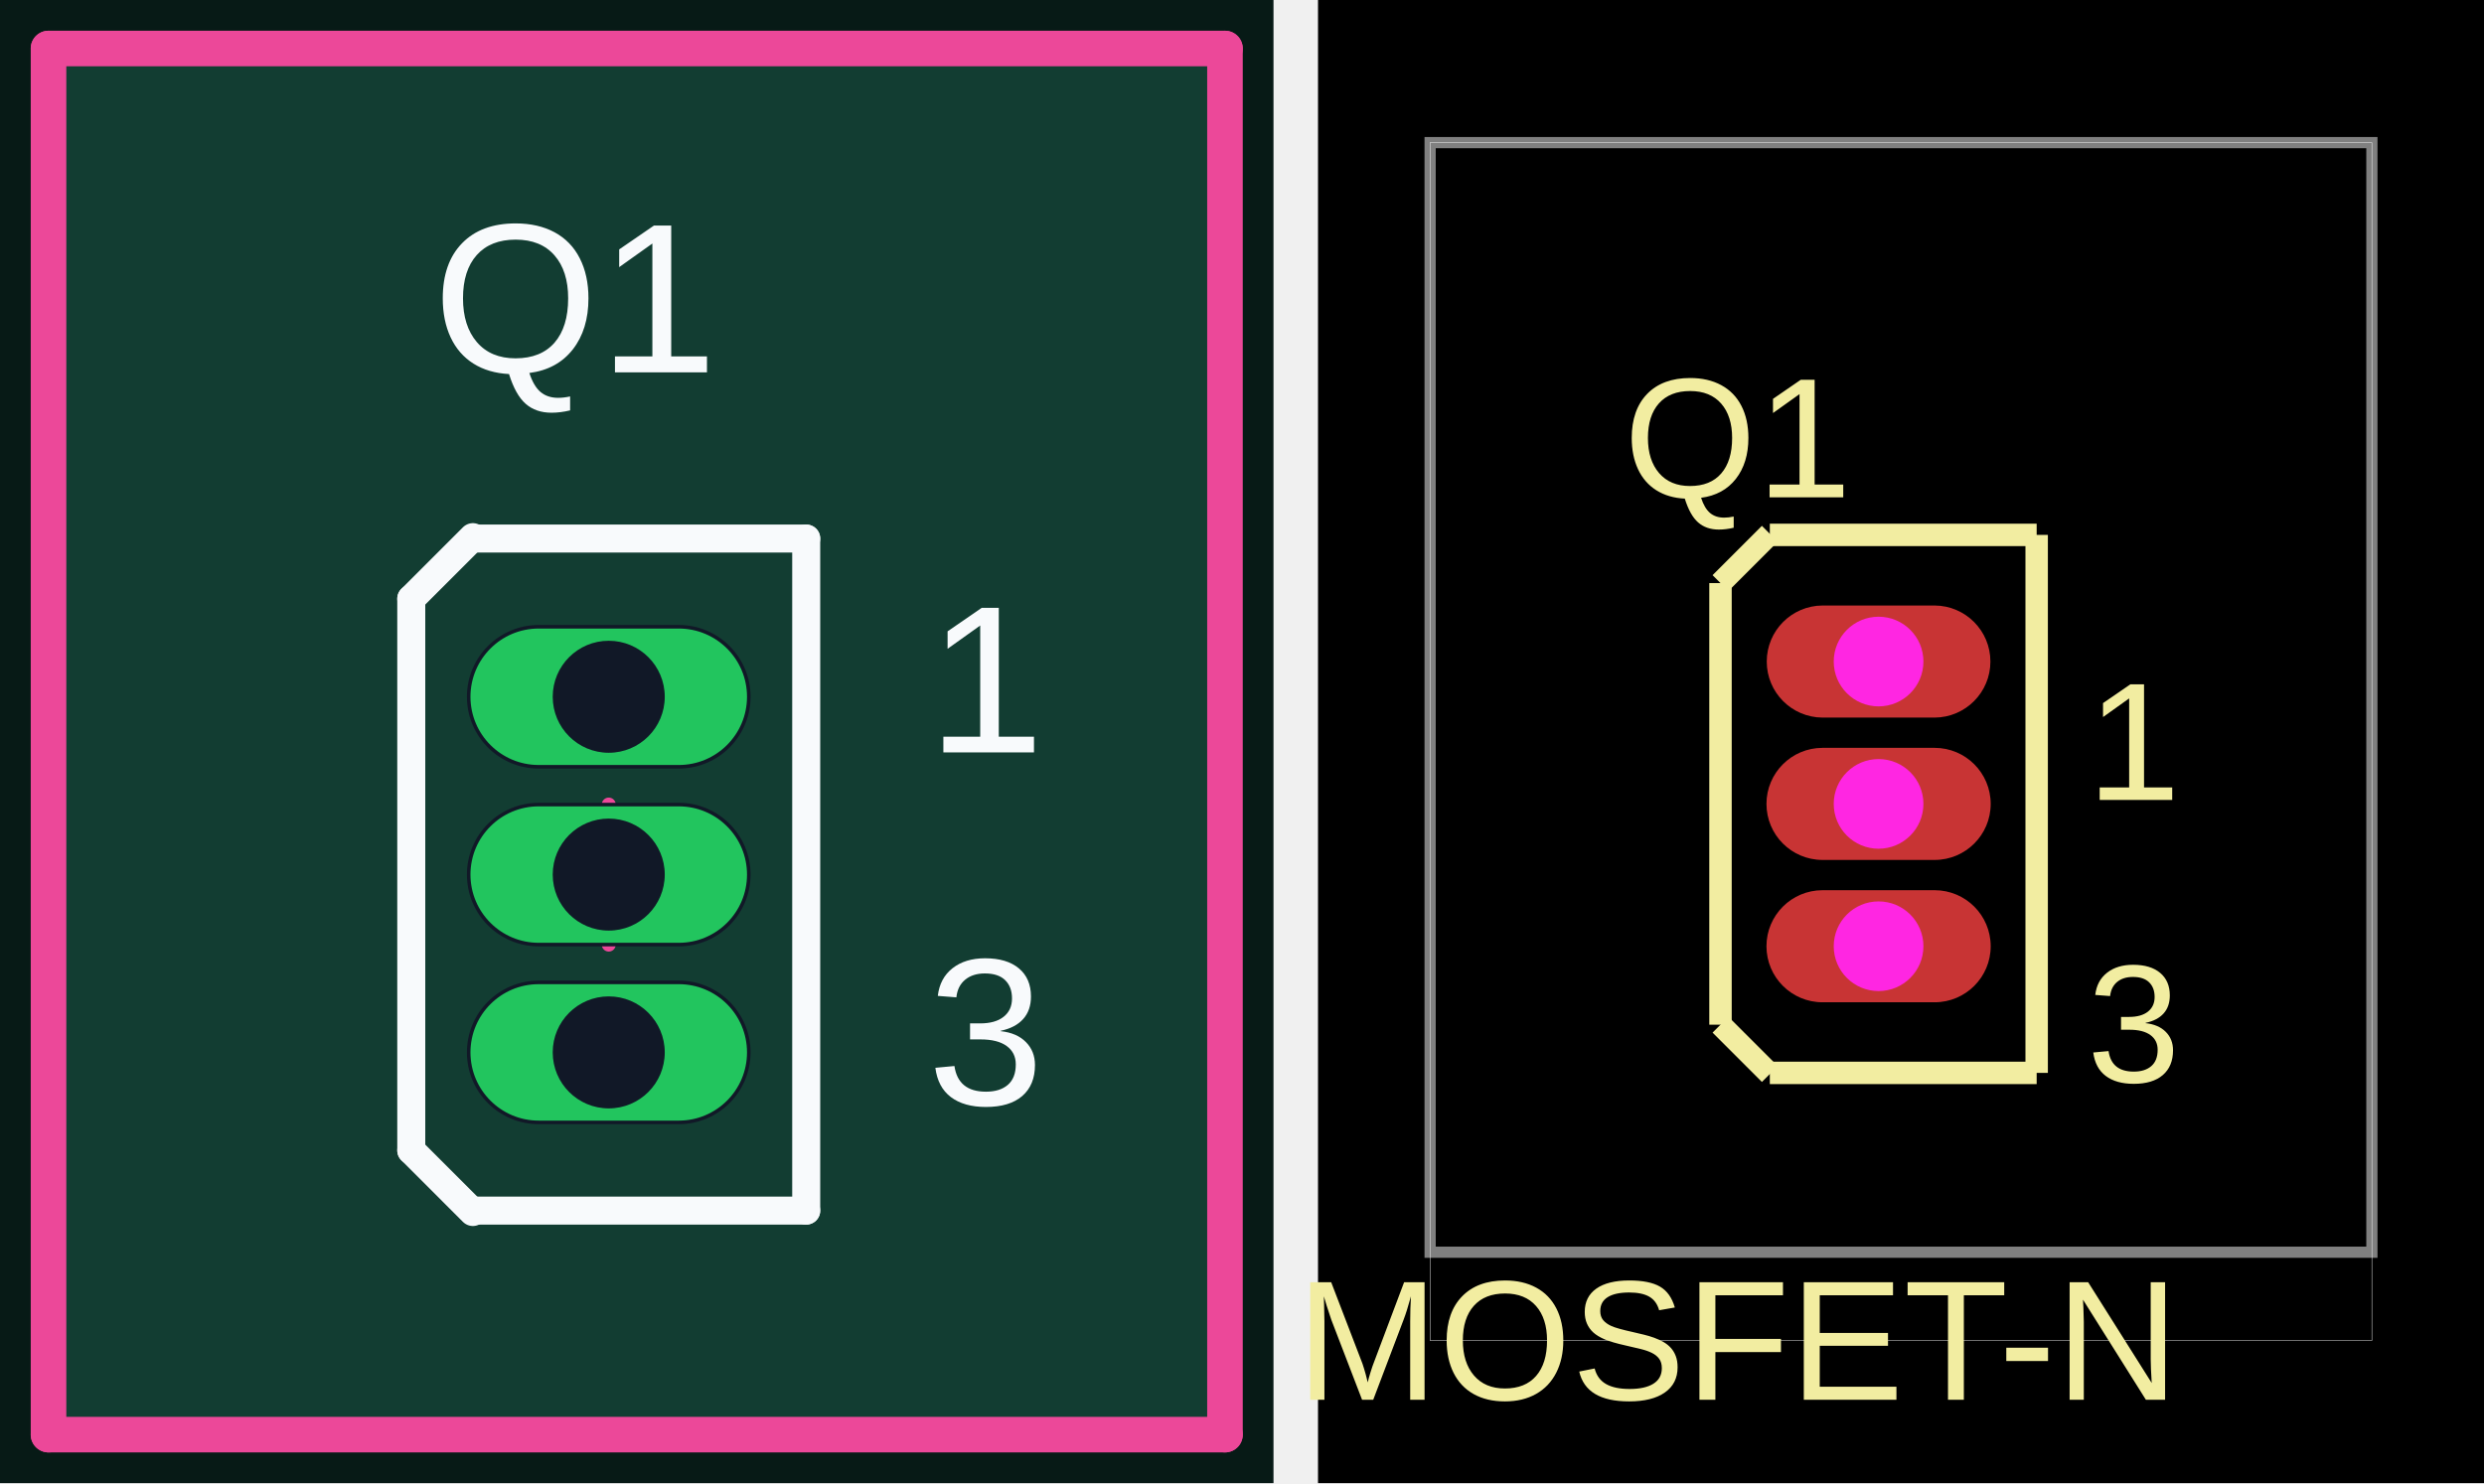
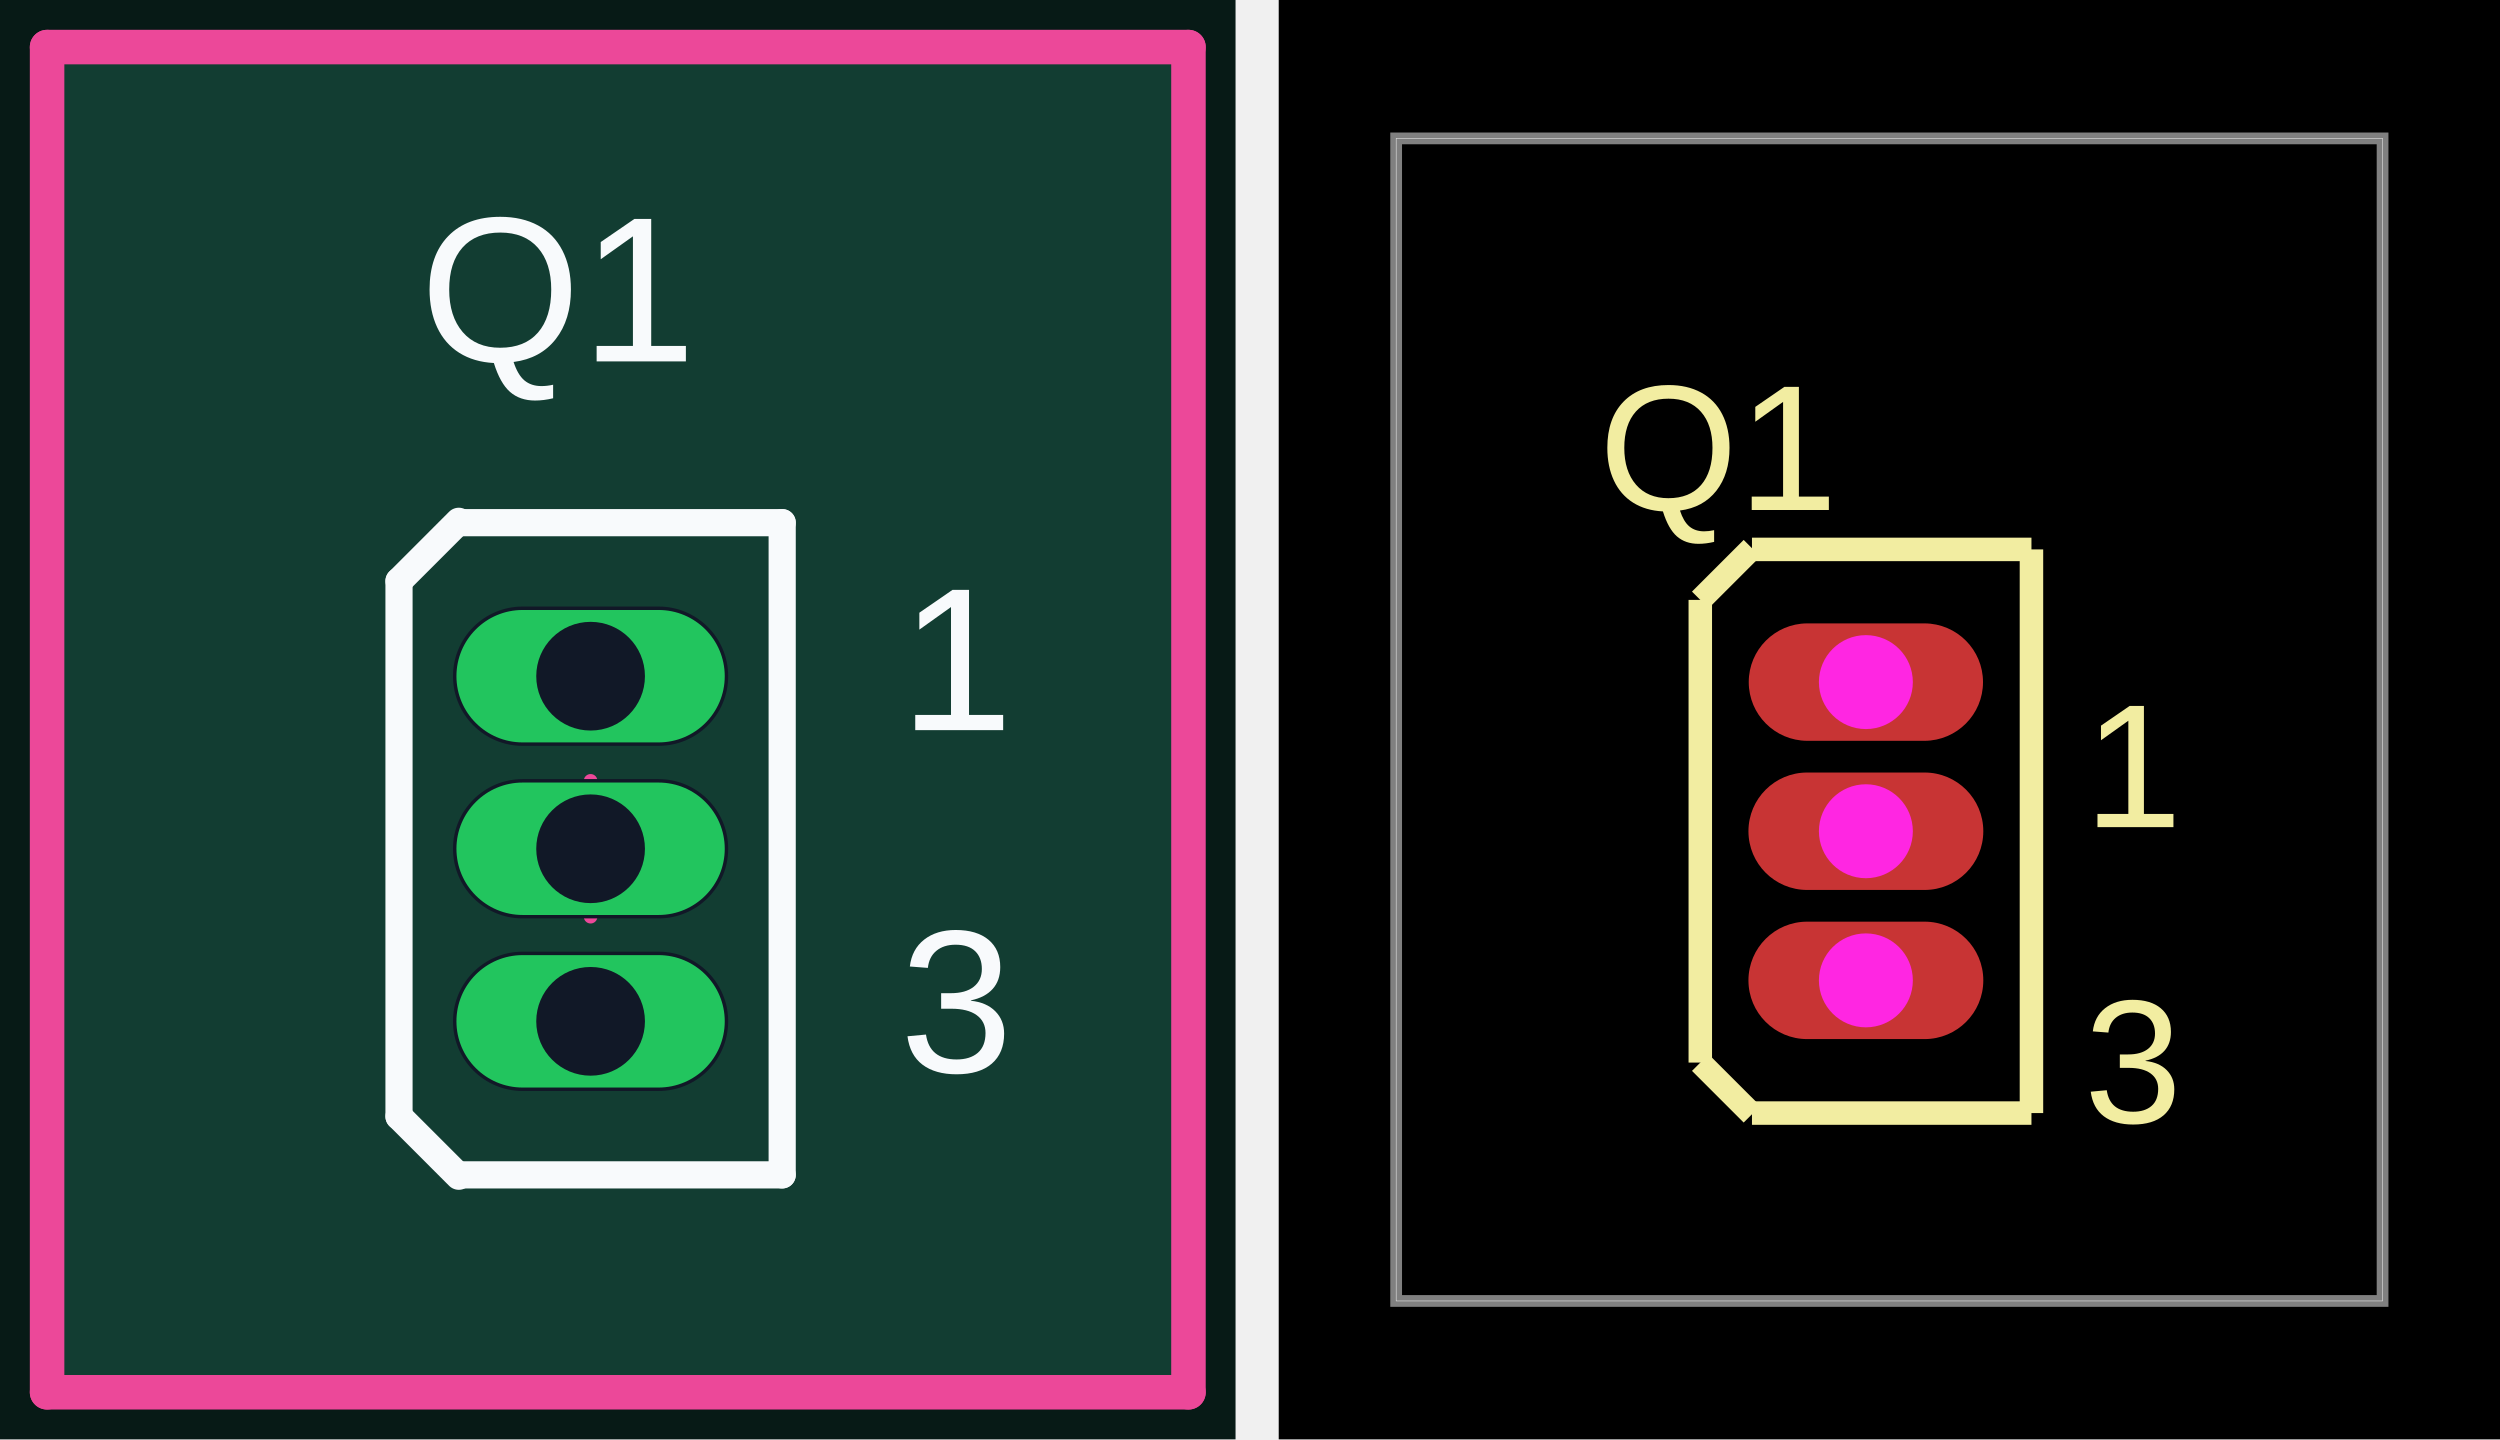
- <svg xmlns="http://www.w3.org/2000/svg" width="1339.466" height="800" viewBox="0 0 1339.466 800" aria-label="sample board: altiumts source on left, Circuit JSON on right" role="img">
+ <svg xmlns="http://www.w3.org/2000/svg" width="1389.506" height="800" viewBox="0 0 1389.506 800" aria-label="sample board: altiumts source on left, Circuit JSON on right" role="img">
  <g transform="translate(0, 0) scale(1.918248, 1.918248) translate(0, 0)">
    <rect width="357.992" height="417.047" fill="#071a16" x="0" y="0" />
    <g stroke-linecap="round" stroke-linejoin="round">
      <polygon data-record="BoardOutline" points="13.642,403.406 344.35,403.406 344.35,13.642 13.642,13.642 13.642,403.406" fill="#123d32" stroke="#6ee7b7" stroke-width="3" />
      <line data-record="Track" data-layer="MECHANICAL1" x1="13.642" y1="403.406" x2="344.35" y2="403.406" stroke="#ec4899" stroke-width="10" />
      <line data-record="Track" data-layer="MECHANICAL1" x1="344.35" y1="403.406" x2="344.35" y2="13.642" stroke="#ec4899" stroke-width="10" />
      <line data-record="Track" data-layer="MECHANICAL1" x1="13.642" y1="13.642" x2="344.35" y2="13.642" stroke="#ec4899" stroke-width="10" />
      <line data-record="Track" data-layer="MECHANICAL1" x1="13.642" y1="403.406" x2="13.642" y2="13.642" stroke="#ec4899" stroke-width="10" />
      <line data-record="Track" data-layer="MECHANICAL15" x1="171.122" y1="265.61" x2="171.122" y2="226.24" stroke="#ec4899" stroke-width="3.937" />
      <line data-record="Track" data-layer="MECHANICAL15" x1="151.437" y1="245.925" x2="190.807" y2="245.925" stroke="#ec4899" stroke-width="3.937" />
      <line data-record="Track" data-layer="TOPOVERLAY" x1="226.634" y1="340.413" x2="226.634" y2="151.437" stroke="#f8fafc" stroke-width="7.874" />
      <line data-record="Track" data-layer="TOPOVERLAY" x1="115.61" y1="323.484" x2="115.61" y2="168.366" stroke="#f8fafc" stroke-width="7.874" />
      <line data-record="Track" data-layer="TOPOVERLAY" x1="132.933" y1="340.413" x2="226.634" y2="340.413" stroke="#f8fafc" stroke-width="7.874" />
      <line data-record="Track" data-layer="TOPOVERLAY" x1="132.933" y1="151.437" x2="226.634" y2="151.437" stroke="#f8fafc" stroke-width="7.874" />
      <line data-record="Track" data-layer="TOPOVERLAY" x1="115.61" y1="168.366" x2="132.933" y2="151.043" stroke="#f8fafc" stroke-width="7.874" />
      <line data-record="Track" data-layer="TOPOVERLAY" x1="115.61" y1="323.484" x2="132.933" y2="340.807" stroke="#f8fafc" stroke-width="7.874" />
      <text data-record="Text" data-layer="TOPOVERLAY" x="0" y="0" fill="#f8fafc" font-family="Arial, sans-serif" font-size="59.055" font-weight="normal" font-style="normal" text-anchor="start" dominant-baseline="text-after-edge" transform="translate(260.689 323.2092) rotate(0) scale(1 1)">3</text>
      <text data-record="Text" data-layer="TOPOVERLAY" x="0" y="0" fill="#f8fafc" font-family="Arial, sans-serif" font-size="59.055" font-weight="normal" font-style="normal" text-anchor="start" dominant-baseline="text-after-edge" transform="translate(260.689 224.0752) rotate(0) scale(1 1)">1</text>
      <text data-record="Text" data-layer="TOPOVERLAY" x="0" y="0" fill="#f8fafc" font-family="Arial, sans-serif" font-size="60" font-weight="normal" font-style="normal" text-anchor="start" dominant-baseline="text-after-edge" transform="translate(121.622 117.4252) rotate(0) scale(1 1)">Q1</text>
      <g data-record="Pad" data-layer="MULTILAYER" data-pad-name="3" data-pad-shape="ROUND" data-pad-stack-layer="0" data-plated="true">
        <rect x="131.752" y="276.24" width="78.74" height="39.37" rx="19.685" ry="19.685" fill="#22c55e" stroke="#111827" stroke-width="1" />
        <circle data-hole-shape="ROUND" cx="171.122" cy="295.925" r="15.748" fill="#111827" />
      </g>
      <g data-record="Pad" data-layer="MULTILAYER" data-pad-name="2" data-pad-shape="ROUND" data-pad-stack-layer="0" data-plated="true">
        <rect x="131.752" y="226.24" width="78.74" height="39.37" rx="19.685" ry="19.685" fill="#22c55e" stroke="#111827" stroke-width="1" />
        <circle data-hole-shape="ROUND" cx="171.122" cy="245.925" r="15.748" fill="#111827" />
      </g>
      <g data-record="Pad" data-layer="MULTILAYER" data-pad-name="1" data-pad-shape="ROUND" data-pad-stack-layer="0" data-plated="true">
        <rect x="131.752" y="176.24" width="78.74" height="39.37" rx="19.685" ry="19.685" fill="#22c55e" stroke="#111827" stroke-width="1" />
        <circle data-hole-shape="ROUND" cx="171.122" cy="195.925" r="15.748" fill="#111827" />
      </g>
    </g>
  </g>
-   <g transform="translate(710.7177, 0) scale(0.7859355, 0.7859355) translate(0, 0)">
+   <g transform="translate(710.7177, 0) scale(0.8484849, 0.8484849) translate(0, 0)">
    <style />
-     <rect class="boundary" x="0" y="0" fill="#000" width="800" height="1017.895" data-type="pcb_background" data-pcb-layer="global" />
-     <rect class="pcb-boundary" fill="none" stroke="#fff" stroke-width="0.3" x="76.923" y="97.875" width="646.154" height="822.146" data-type="pcb_boundary" data-pcb-layer="global" />
-     <path class="pcb-board" d="M 76.923 859.413 L 723.077 859.413 L 723.077 97.875 L 76.923 97.875 L 76.923 859.413 Z" fill="none" stroke="rgba(255, 255, 255, 0.5)" stroke-width="7.692" data-type="pcb_board" data-pcb-layer="board" />
-     <line x1="493.077" y1="736.336" x2="493.077" y2="367.106" stroke="#f2eda1" stroke-width="15.385" class="pcb-silkscreen-line pcb-silkscreen-top" data-pcb-silkscreen-line-id="pcb_silkscreen_line_altium_157__stack1" data-type="pcb_silkscreen_line" data-pcb-layer="top" />
-     <line x1="276.153" y1="703.259" x2="276.153" y2="400.182" stroke="#f2eda1" stroke-width="15.385" class="pcb-silkscreen-line pcb-silkscreen-top" data-pcb-silkscreen-line-id="pcb_silkscreen_line_altium_158__stack1" data-type="pcb_silkscreen_line" data-pcb-layer="top" />
-     <line x1="310" y1="736.336" x2="493.077" y2="736.336" stroke="#f2eda1" stroke-width="15.385" class="pcb-silkscreen-line pcb-silkscreen-top" data-pcb-silkscreen-line-id="pcb_silkscreen_line_altium_159__stack1" data-type="pcb_silkscreen_line" data-pcb-layer="top" />
-     <line x1="310" y1="367.106" x2="493.077" y2="367.106" stroke="#f2eda1" stroke-width="15.385" class="pcb-silkscreen-line pcb-silkscreen-top" data-pcb-silkscreen-line-id="pcb_silkscreen_line_altium_160__stack1" data-type="pcb_silkscreen_line" data-pcb-layer="top" />
-     <line x1="276.153" y1="400.182" x2="310" y2="366.336" stroke="#f2eda1" stroke-width="15.385" class="pcb-silkscreen-line pcb-silkscreen-top" data-pcb-silkscreen-line-id="pcb_silkscreen_line_altium_161__stack1" data-type="pcb_silkscreen_line" data-pcb-layer="top" />
-     <line x1="276.153" y1="703.259" x2="310" y2="737.106" stroke="#f2eda1" stroke-width="15.385" class="pcb-silkscreen-line pcb-silkscreen-top" data-pcb-silkscreen-line-id="pcb_silkscreen_line_altium_162__stack1" data-type="pcb_silkscreen_line" data-pcb-layer="top" />
-     <text x="0" y="0" dx="0" dy="0" fill="#f2eda1" font-family="Arial, sans-serif" font-size="115.384" text-anchor="middle" dominant-baseline="central" transform="matrix(1,0,0,1,559.6154,702.7217)" class="pcb-silkscreen-text pcb-silkscreen-top" data-pcb-silkscreen-text-id="pcb_silkscreen_text_altium_165__stack1" stroke="none" data-type="pcb_silkscreen_text" data-pcb-layer="top">3</text>
-     <text x="0" y="0" dx="0" dy="0" fill="#f2eda1" font-family="Arial, sans-serif" font-size="115.384" text-anchor="middle" dominant-baseline="central" transform="matrix(1,0,0,1,559.6154,509.0292)" class="pcb-silkscreen-text pcb-silkscreen-top" data-pcb-silkscreen-text-id="pcb_silkscreen_text_altium_166__stack1" stroke="none" data-type="pcb_silkscreen_text" data-pcb-layer="top">1</text>
-     <text x="0" y="0" dx="0" dy="0" fill="#f2eda1" font-family="Arial, sans-serif" font-size="117.231" text-anchor="middle" dominant-baseline="central" transform="matrix(1,0,0,1,287.8999,300.6515)" class="pcb-silkscreen-text pcb-silkscreen-top" data-pcb-silkscreen-text-id="pcb_silkscreen_text_altium_167__stack1" stroke="none" data-type="pcb_silkscreen_text" data-pcb-layer="top">Q1</text>
-     <text x="0" y="0" dx="0" dy="0" fill="#f2eda1" font-family="Arial, sans-serif" font-size="117.231" text-anchor="middle" dominant-baseline="central" transform="matrix(1,0,0,1,287.8999,920.0207)" class="pcb-silkscreen-text pcb-silkscreen-top" data-pcb-silkscreen-text-id="pcb_silkscreen_text_altium_168__stack1" stroke="none" data-type="pcb_silkscreen_text" data-pcb-layer="top">MOSFET-N</text>
+     <rect class="boundary" x="0" y="0" fill="#000" width="800" height="942.857" data-type="pcb_background" data-pcb-layer="global" />
+     <rect class="pcb-boundary" fill="none" stroke="#fff" stroke-width="0.3" x="76.923" y="90.659" width="646.154" height="761.538" data-type="pcb_boundary" data-pcb-layer="global" />
+     <path class="pcb-board" d="M 76.923 852.198 L 723.077 852.198 L 723.077 90.659 L 76.923 90.659 L 76.923 852.198 Z" fill="none" stroke="rgba(255, 255, 255, 0.5)" stroke-width="7.692" data-type="pcb_board" data-pcb-layer="board" />
+     <line x1="493.077" y1="729.121" x2="493.077" y2="359.891" stroke="#f2eda1" stroke-width="15.385" class="pcb-silkscreen-line pcb-silkscreen-top" data-pcb-silkscreen-line-id="pcb_silkscreen_line_altium_157__stack1" data-type="pcb_silkscreen_line" data-pcb-layer="top" />
+     <line x1="276.153" y1="696.044" x2="276.153" y2="392.967" stroke="#f2eda1" stroke-width="15.385" class="pcb-silkscreen-line pcb-silkscreen-top" data-pcb-silkscreen-line-id="pcb_silkscreen_line_altium_158__stack1" data-type="pcb_silkscreen_line" data-pcb-layer="top" />
+     <line x1="310" y1="729.121" x2="493.077" y2="729.121" stroke="#f2eda1" stroke-width="15.385" class="pcb-silkscreen-line pcb-silkscreen-top" data-pcb-silkscreen-line-id="pcb_silkscreen_line_altium_159__stack1" data-type="pcb_silkscreen_line" data-pcb-layer="top" />
+     <line x1="310" y1="359.891" x2="493.077" y2="359.891" stroke="#f2eda1" stroke-width="15.385" class="pcb-silkscreen-line pcb-silkscreen-top" data-pcb-silkscreen-line-id="pcb_silkscreen_line_altium_160__stack1" data-type="pcb_silkscreen_line" data-pcb-layer="top" />
+     <line x1="276.153" y1="392.967" x2="310" y2="359.121" stroke="#f2eda1" stroke-width="15.385" class="pcb-silkscreen-line pcb-silkscreen-top" data-pcb-silkscreen-line-id="pcb_silkscreen_line_altium_161__stack1" data-type="pcb_silkscreen_line" data-pcb-layer="top" />
+     <line x1="276.153" y1="696.044" x2="310" y2="729.89" stroke="#f2eda1" stroke-width="15.385" class="pcb-silkscreen-line pcb-silkscreen-top" data-pcb-silkscreen-line-id="pcb_silkscreen_line_altium_162__stack1" data-type="pcb_silkscreen_line" data-pcb-layer="top" />
+     <text x="0" y="0" dx="0" dy="0" fill="#f2eda1" font-family="Arial, sans-serif" font-size="115.384" text-anchor="middle" dominant-baseline="central" transform="matrix(1,0,0,1,559.6154,695.5065)" class="pcb-silkscreen-text pcb-silkscreen-top" data-pcb-silkscreen-text-id="pcb_silkscreen_text_altium_165__stack1" stroke="none" data-type="pcb_silkscreen_text" data-pcb-layer="top">3</text>
+     <text x="0" y="0" dx="0" dy="0" fill="#f2eda1" font-family="Arial, sans-serif" font-size="115.384" text-anchor="middle" dominant-baseline="central" transform="matrix(1,0,0,1,559.6154,501.814)" class="pcb-silkscreen-text pcb-silkscreen-top" data-pcb-silkscreen-text-id="pcb_silkscreen_text_altium_166__stack1" stroke="none" data-type="pcb_silkscreen_text" data-pcb-layer="top">1</text>
+     <text x="0" y="0" dx="0" dy="0" fill="#f2eda1" font-family="Arial, sans-serif" font-size="117.231" text-anchor="middle" dominant-baseline="central" transform="matrix(1,0,0,1,287.8999,293.4363)" class="pcb-silkscreen-text pcb-silkscreen-top" data-pcb-silkscreen-text-id="pcb_silkscreen_text_altium_167__stack1" stroke="none" data-type="pcb_silkscreen_text" data-pcb-layer="top">Q1</text>
    <g data-type="pcb_plated_hole" data-pcb-layer="through">
-       <path class="pcb-hole-outer" fill="rgb(200, 52, 52)" d="M-38.461,-38.461 h76.923 a38.461,38.461 0 0 1 0,76.923 h-76.923 a38.461,38.461 0 0 1 0,-76.923 z" transform="translate(384.6153 649.413)" data-type="pcb_plated_hole" data-pcb-layer="top" />
-       <path class="pcb-hole-inner" fill="#FF26E2" d="M-30.769,0 a30.769,30.769 0 0 1 61.538,0 a30.769,30.769 0 0 1 -61.538,0 z" transform="translate(384.6153 649.413)" data-type="pcb_plated_hole_drill" data-pcb-layer="drill" />
+       <path class="pcb-hole-outer" fill="rgb(200, 52, 52)" d="M-38.461,-38.461 h76.923 a38.461,38.461 0 0 1 0,76.923 h-76.923 a38.461,38.461 0 0 1 0,-76.923 z" transform="translate(384.6153 642.1978)" data-type="pcb_plated_hole" data-pcb-layer="top" />
+       <path class="pcb-hole-inner" fill="#FF26E2" d="M-30.769,0 a30.769,30.769 0 0 1 61.538,0 a30.769,30.769 0 0 1 -61.538,0 z" transform="translate(384.6153 642.1978)" data-type="pcb_plated_hole_drill" data-pcb-layer="drill" />
    </g>
    <g data-type="pcb_plated_hole" data-pcb-layer="through">
-       <path class="pcb-hole-outer" fill="rgb(200, 52, 52)" d="M-38.461,-38.461 h76.923 a38.461,38.461 0 0 1 0,76.923 h-76.923 a38.461,38.461 0 0 1 0,-76.923 z" transform="translate(384.6153 551.7207)" data-type="pcb_plated_hole" data-pcb-layer="top" />
-       <path class="pcb-hole-inner" fill="#FF26E2" d="M-30.769,0 a30.769,30.769 0 0 1 61.538,0 a30.769,30.769 0 0 1 -61.538,0 z" transform="translate(384.6153 551.7207)" data-type="pcb_plated_hole_drill" data-pcb-layer="drill" />
+       <path class="pcb-hole-outer" fill="rgb(200, 52, 52)" d="M-38.461,-38.461 h76.923 a38.461,38.461 0 0 1 0,76.923 h-76.923 a38.461,38.461 0 0 1 0,-76.923 z" transform="translate(384.6153 544.5055)" data-type="pcb_plated_hole" data-pcb-layer="top" />
+       <path class="pcb-hole-inner" fill="#FF26E2" d="M-30.769,0 a30.769,30.769 0 0 1 61.538,0 a30.769,30.769 0 0 1 -61.538,0 z" transform="translate(384.6153 544.5055)" data-type="pcb_plated_hole_drill" data-pcb-layer="drill" />
    </g>
    <g data-type="pcb_plated_hole" data-pcb-layer="through">
-       <path class="pcb-hole-outer" fill="rgb(200, 52, 52)" d="M-38.462,-38.462 h76.923 a38.462,38.462 0 0 1 0,76.923 h-76.923 a38.462,38.462 0 0 1 0,-76.923 z" transform="translate(384.6153 454.0284)" data-type="pcb_plated_hole" data-pcb-layer="top" />
-       <path class="pcb-hole-inner" fill="#FF26E2" d="M-30.769,0 a30.769,30.769 0 0 1 61.539,0 a30.769,30.769 0 0 1 -61.539,0 z" transform="translate(384.6153 454.0284)" data-type="pcb_plated_hole_drill" data-pcb-layer="drill" />
+       <path class="pcb-hole-outer" fill="rgb(200, 52, 52)" d="M-38.462,-38.462 h76.923 a38.462,38.462 0 0 1 0,76.923 h-76.923 a38.462,38.462 0 0 1 0,-76.923 z" transform="translate(384.6153 446.8132)" data-type="pcb_plated_hole" data-pcb-layer="top" />
+       <path class="pcb-hole-inner" fill="#FF26E2" d="M-30.769,0 a30.769,30.769 0 0 1 61.539,0 a30.769,30.769 0 0 1 -61.539,0 z" transform="translate(384.6153 446.8132)" data-type="pcb_plated_hole_drill" data-pcb-layer="drill" />
    </g>
  </g>
</svg>
